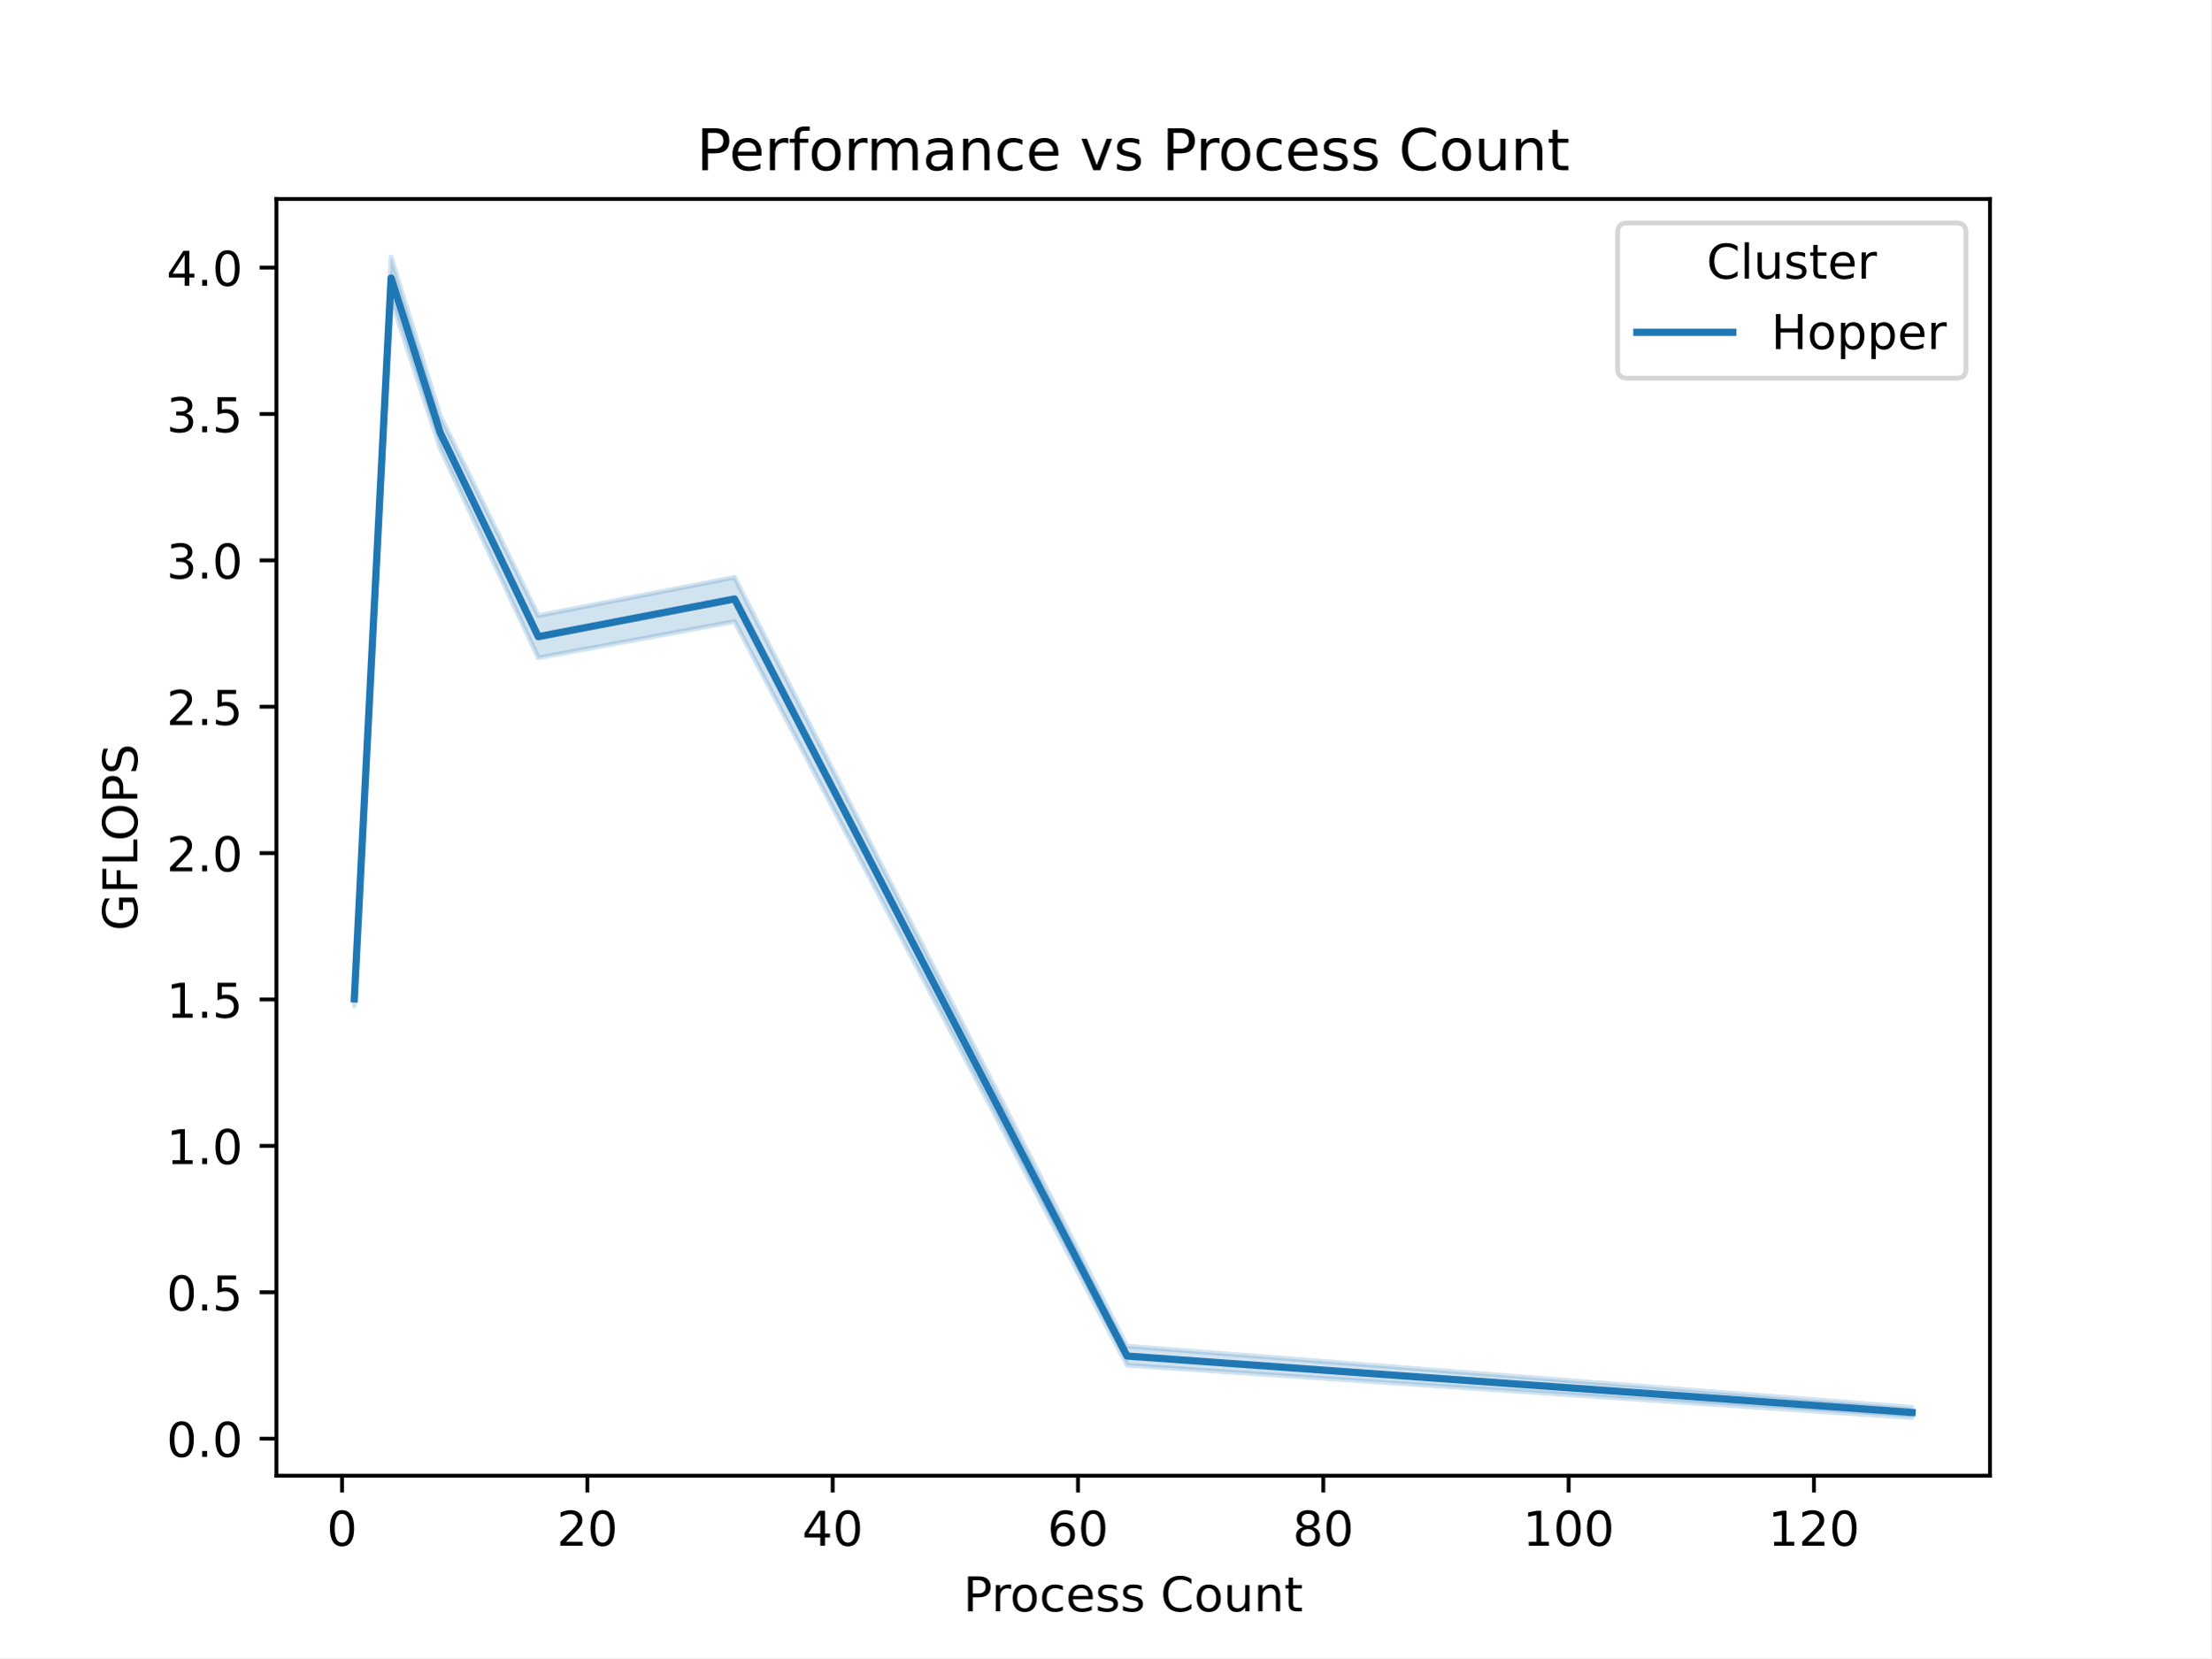
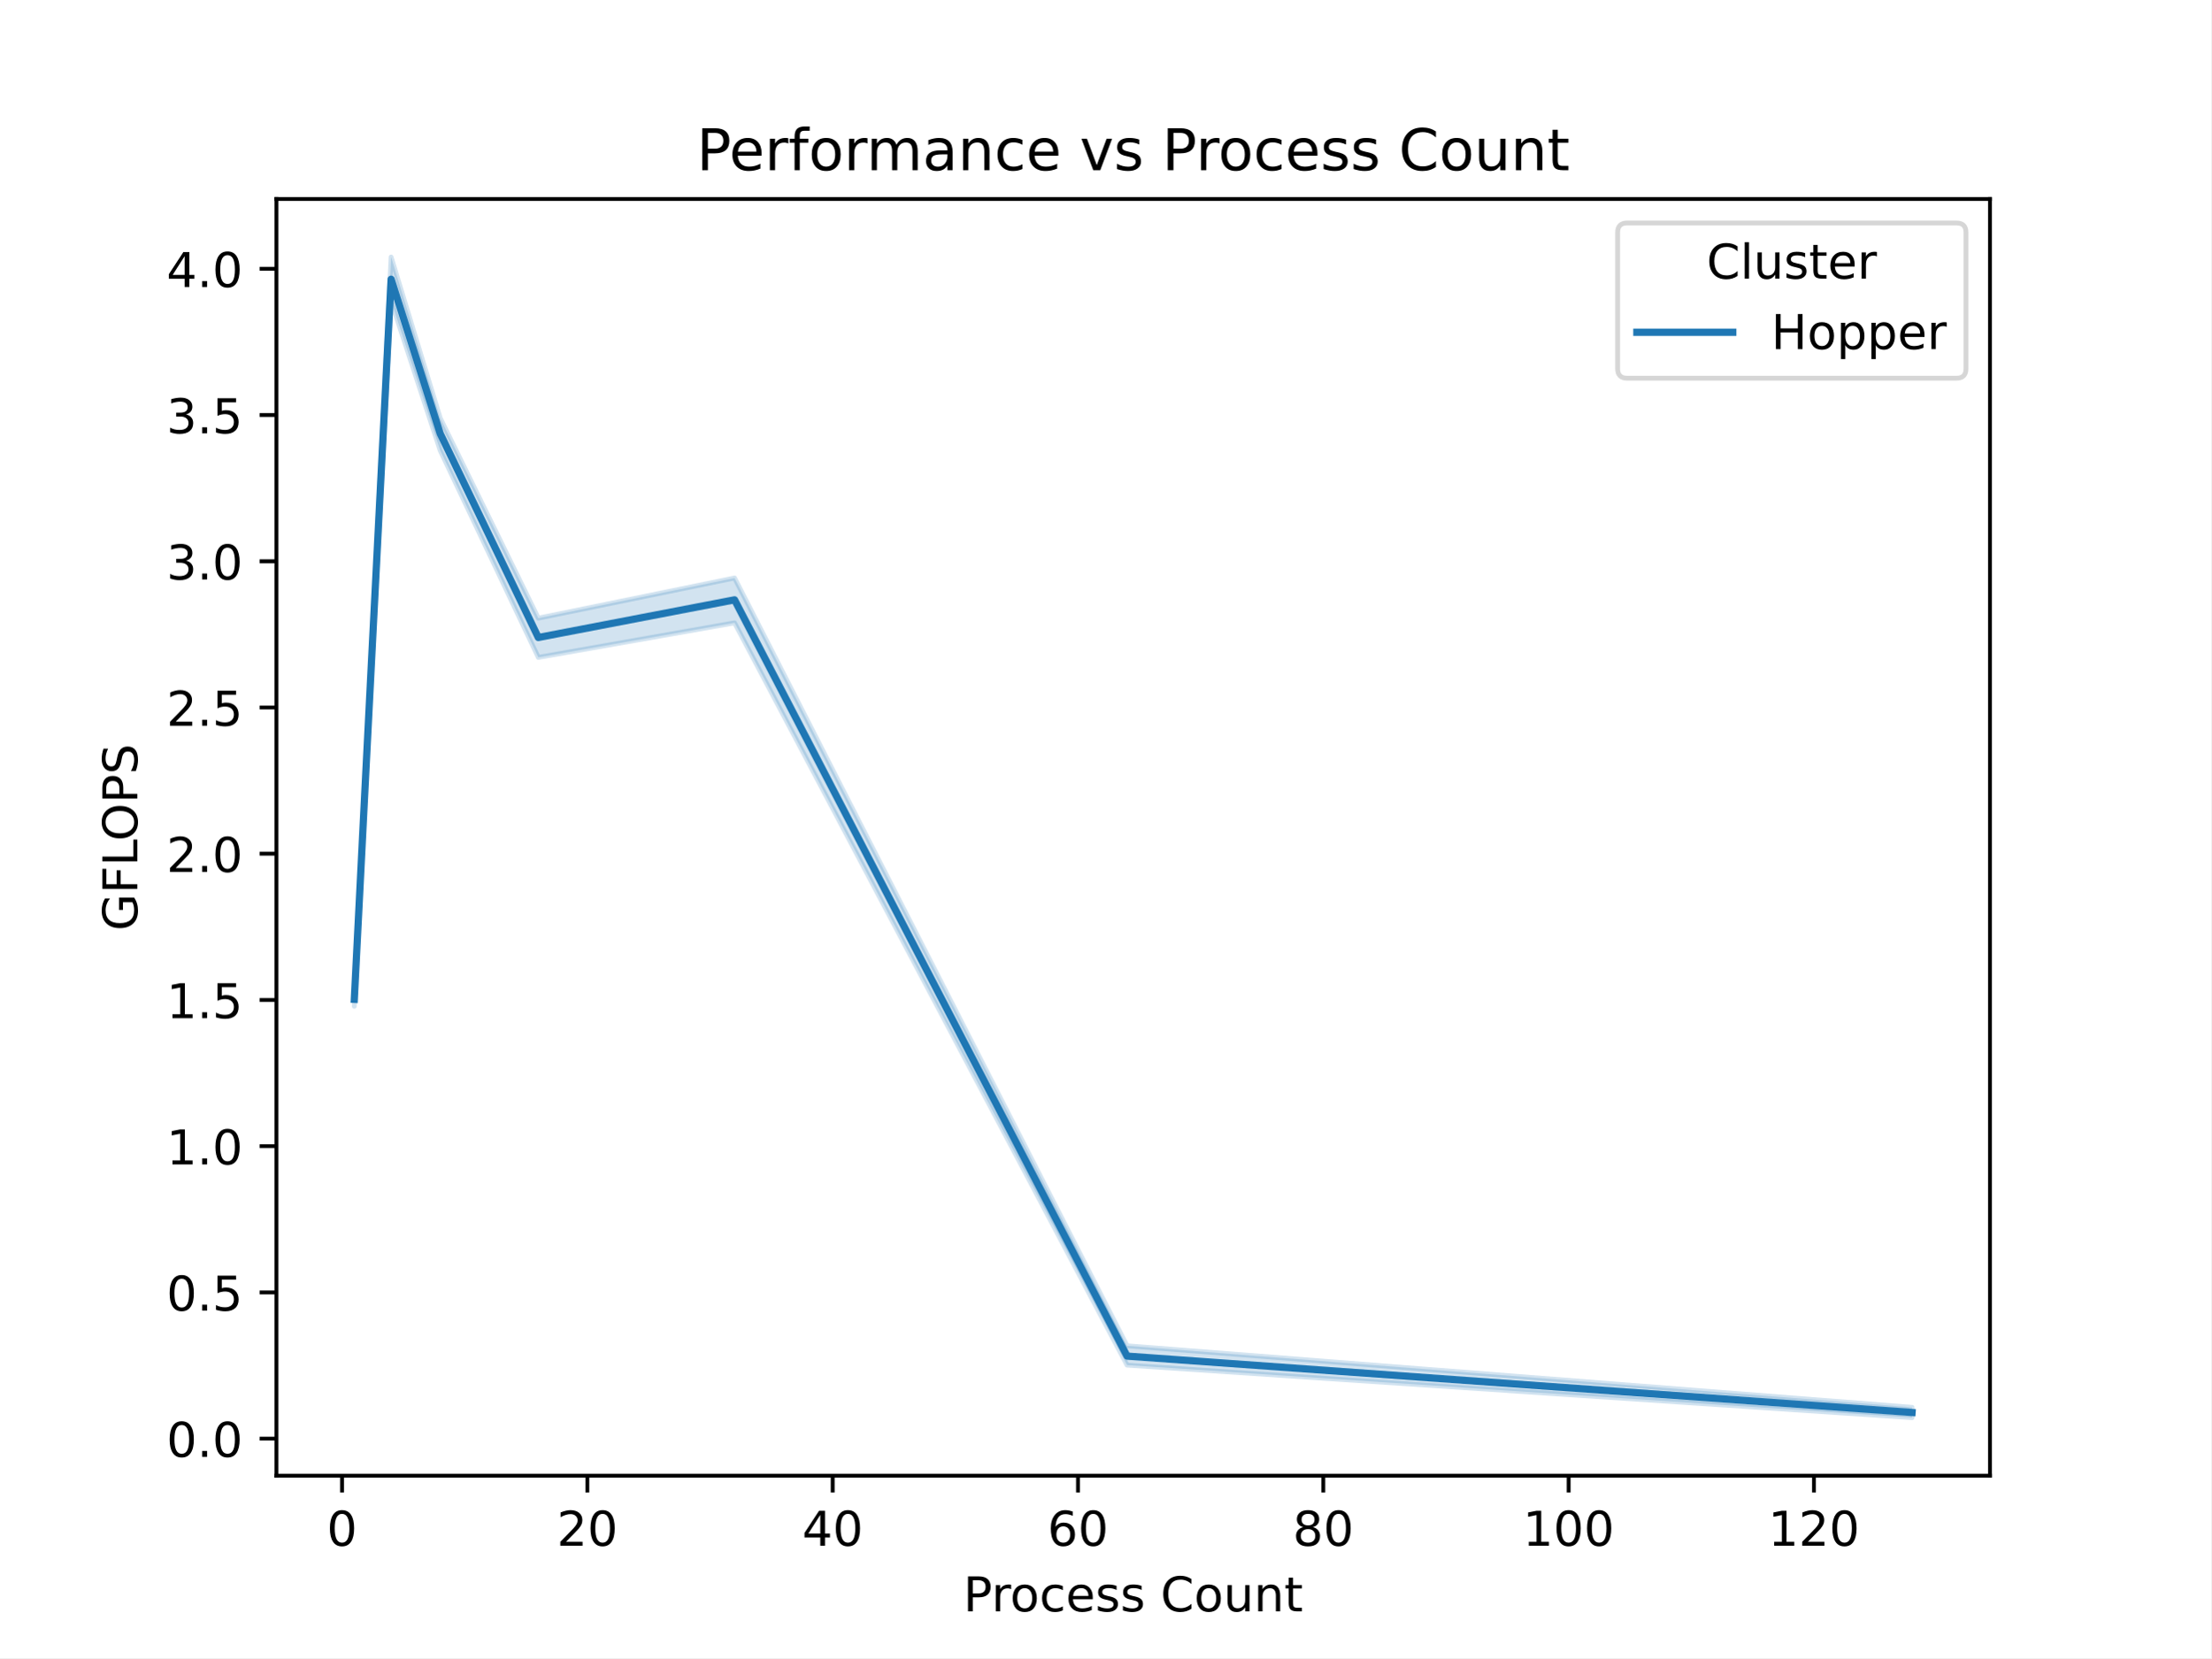
<svg xmlns="http://www.w3.org/2000/svg" xmlns:xlink="http://www.w3.org/1999/xlink" width="460.8pt" height="345.6pt" viewBox="0 0 460.8 345.6" version="1.1">
  <defs>
    <style type="text/css">*{stroke-linejoin: round; stroke-linecap: butt}</style>
  </defs>
  <g id="figure_1">
    <g id="patch_1">
      <path d="M 0 345.6  L 460.8 345.6  L 460.8 0  L 0 0  z " style="fill: #ffffff" />
    </g>
    <g id="axes_1">
      <g id="patch_2">
        <path d="M 57.6 307.584  L 414.72 307.584  L 414.72 41.472  L 57.6 41.472  z " style="fill: #ffffff" />
      </g>
      <g id="PolyCollection_1">
        <defs>
-           <path id="m5058b81aec" d="M 73.833 -138.919  L 73.833 -135.919  L 76.389 -186.065  L 81.502 -283.16  L 91.727 -252.154  L 112.178 -208.494  L 153.079 -216.061  L 234.882 -61.037  L 398.487 -50.112  L 398.487 -52.267  L 398.487 -52.267  L 234.882 -65.025  L 153.079 -225.269  L 112.178 -217.302  L 91.727 -258.984  L 81.502 -292.032  L 76.389 -189.693  L 73.833 -138.919  z " style="stroke: #1f77b4; stroke-opacity: 0.2" />
+           <path id="m29daab9df1" d="M 73.833 -138.715  L 73.833 -135.854  L 76.389 -185.951  L 81.502 -282.843  L 91.727 -251.706  L 112.178 -208.579  L 153.079 -215.781  L 234.882 -61.06  L 398.487 -50.112  L 398.487 -52.264  L 398.487 -52.264  L 234.882 -65.09  L 153.079 -225.135  L 112.178 -216.759  L 91.727 -258.484  L 81.502 -292.032  L 76.389 -189.531  L 73.833 -138.715  z " style="stroke: #1f77b4; stroke-opacity: 0.2" />
        </defs>
-         <g clip-path="url(#p8f500649ef)">
-           <use xlink:href="#m5058b81aec" x="0" y="345.6" style="fill: #1f77b4; fill-opacity: 0.2; stroke: #1f77b4; stroke-opacity: 0.2" />
+         <g clip-path="url(#p10c895b7d5)">
+           <use xlink:href="#m29daab9df1" x="0" y="345.6" style="fill: #1f77b4; fill-opacity: 0.2; stroke: #1f77b4; stroke-opacity: 0.2" />
        </g>
      </g>
      <g id="matplotlib.axis_1">
        <g id="xtick_1">
          <g id="line2d_1">
            <defs>
-               <path id="mabb6ab31d5" d="M 0 0  L 0 3.5  " style="stroke: #000000; stroke-width: 0.8" />
-             </defs>
-             <g>
-               <use xlink:href="#mabb6ab31d5" x="71.276" y="307.584" style="stroke: #000000; stroke-width: 0.8" />
+               <path id="me4539a2135" d="M 0 0  L 0 3.5  " style="stroke: #000000; stroke-width: 0.8" />
+             </defs>
+             <g>
+               <use xlink:href="#me4539a2135" x="71.276" y="307.584" style="stroke: #000000; stroke-width: 0.8" />
            </g>
          </g>
          <g id="text_1">
            <g transform="translate(68.09514 322.1824)scale(0.1 -0.1)">
              <defs>
                <path id="DejaVuSans-30" d="M 2034 4250  Q 1547 4250 1301 3770  Q 1056 3291 1056 2328  Q 1056 1369 1301 889  Q 1547 409 2034 409  Q 2525 409 2770 889  Q 3016 1369 3016 2328  Q 3016 3291 2770 3770  Q 2525 4250 2034 4250  z M 2034 4750  Q 2819 4750 3233 4129  Q 3647 3509 3647 2328  Q 3647 1150 3233 529  Q 2819 -91 2034 -91  Q 1250 -91 836 529  Q 422 1150 422 2328  Q 422 3509 836 4129  Q 1250 4750 2034 4750  z " transform="scale(0.015625)" />
              </defs>
              <use xlink:href="#DejaVuSans-30" />
            </g>
          </g>
        </g>
        <g id="xtick_2">
          <g id="line2d_2">
            <g>
-               <use xlink:href="#mabb6ab31d5" x="122.403" y="307.584" style="stroke: #000000; stroke-width: 0.8" />
+               <use xlink:href="#me4539a2135" x="122.403" y="307.584" style="stroke: #000000; stroke-width: 0.8" />
            </g>
          </g>
          <g id="text_2">
            <g transform="translate(116.0406 322.1824)scale(0.1 -0.1)">
              <defs>
                <path id="DejaVuSans-32" d="M 1228 531  L 3431 531  L 3431 0  L 469 0  L 469 531  Q 828 903 1448 1529  Q 2069 2156 2228 2338  Q 2531 2678 2651 2914  Q 2772 3150 2772 3378  Q 2772 3750 2511 3984  Q 2250 4219 1831 4219  Q 1534 4219 1204 4116  Q 875 4013 500 3803  L 500 4441  Q 881 4594 1212 4672  Q 1544 4750 1819 4750  Q 2544 4750 2975 4387  Q 3406 4025 3406 3419  Q 3406 3131 3298 2873  Q 3191 2616 2906 2266  Q 2828 2175 2409 1742  Q 1991 1309 1228 531  z " transform="scale(0.015625)" />
              </defs>
              <use xlink:href="#DejaVuSans-32" />
              <use xlink:href="#DejaVuSans-30" x="63.623" />
            </g>
          </g>
        </g>
        <g id="xtick_3">
          <g id="line2d_3">
            <g>
-               <use xlink:href="#mabb6ab31d5" x="173.53" y="307.584" style="stroke: #000000; stroke-width: 0.8" />
+               <use xlink:href="#me4539a2135" x="173.53" y="307.584" style="stroke: #000000; stroke-width: 0.8" />
            </g>
          </g>
          <g id="text_3">
            <g transform="translate(167.1673 322.1824)scale(0.1 -0.1)">
              <defs>
                <path id="DejaVuSans-34" d="M 2419 4116  L 825 1625  L 2419 1625  L 2419 4116  z M 2253 4666  L 3047 4666  L 3047 1625  L 3713 1625  L 3713 1100  L 3047 1100  L 3047 0  L 2419 0  L 2419 1100  L 313 1100  L 313 1709  L 2253 4666  z " transform="scale(0.015625)" />
              </defs>
              <use xlink:href="#DejaVuSans-34" />
              <use xlink:href="#DejaVuSans-30" x="63.623" />
            </g>
          </g>
        </g>
        <g id="xtick_4">
          <g id="line2d_4">
            <g>
-               <use xlink:href="#mabb6ab31d5" x="224.656" y="307.584" style="stroke: #000000; stroke-width: 0.8" />
+               <use xlink:href="#me4539a2135" x="224.656" y="307.584" style="stroke: #000000; stroke-width: 0.8" />
            </g>
          </g>
          <g id="text_4">
            <g transform="translate(218.294 322.1824)scale(0.1 -0.1)">
              <defs>
                <path id="DejaVuSans-36" d="M 2113 2584  Q 1688 2584 1439 2293  Q 1191 2003 1191 1497  Q 1191 994 1439 701  Q 1688 409 2113 409  Q 2538 409 2786 701  Q 3034 994 3034 1497  Q 3034 2003 2786 2293  Q 2538 2584 2113 2584  z M 3366 4563  L 3366 3988  Q 3128 4100 2886 4159  Q 2644 4219 2406 4219  Q 1781 4219 1451 3797  Q 1122 3375 1075 2522  Q 1259 2794 1537 2939  Q 1816 3084 2150 3084  Q 2853 3084 3261 2657  Q 3669 2231 3669 1497  Q 3669 778 3244 343  Q 2819 -91 2113 -91  Q 1303 -91 875 529  Q 447 1150 447 2328  Q 447 3434 972 4092  Q 1497 4750 2381 4750  Q 2619 4750 2861 4703  Q 3103 4656 3366 4563  z " transform="scale(0.015625)" />
              </defs>
              <use xlink:href="#DejaVuSans-36" />
              <use xlink:href="#DejaVuSans-30" x="63.623" />
            </g>
          </g>
        </g>
        <g id="xtick_5">
          <g id="line2d_5">
            <g>
-               <use xlink:href="#mabb6ab31d5" x="275.783" y="307.584" style="stroke: #000000; stroke-width: 0.8" />
+               <use xlink:href="#me4539a2135" x="275.783" y="307.584" style="stroke: #000000; stroke-width: 0.8" />
            </g>
          </g>
          <g id="text_5">
            <g transform="translate(269.4207 322.1824)scale(0.1 -0.1)">
              <defs>
                <path id="DejaVuSans-38" d="M 2034 2216  Q 1584 2216 1326 1975  Q 1069 1734 1069 1313  Q 1069 891 1326 650  Q 1584 409 2034 409  Q 2484 409 2743 651  Q 3003 894 3003 1313  Q 3003 1734 2745 1975  Q 2488 2216 2034 2216  z M 1403 2484  Q 997 2584 770 2862  Q 544 3141 544 3541  Q 544 4100 942 4425  Q 1341 4750 2034 4750  Q 2731 4750 3128 4425  Q 3525 4100 3525 3541  Q 3525 3141 3298 2862  Q 3072 2584 2669 2484  Q 3125 2378 3379 2068  Q 3634 1759 3634 1313  Q 3634 634 3220 271  Q 2806 -91 2034 -91  Q 1263 -91 848 271  Q 434 634 434 1313  Q 434 1759 690 2068  Q 947 2378 1403 2484  z M 1172 3481  Q 1172 3119 1398 2916  Q 1625 2713 2034 2713  Q 2441 2713 2670 2916  Q 2900 3119 2900 3481  Q 2900 3844 2670 4047  Q 2441 4250 2034 4250  Q 1625 4250 1398 4047  Q 1172 3844 1172 3481  z " transform="scale(0.015625)" />
              </defs>
              <use xlink:href="#DejaVuSans-38" />
              <use xlink:href="#DejaVuSans-30" x="63.623" />
            </g>
          </g>
        </g>
        <g id="xtick_6">
          <g id="line2d_6">
            <g>
-               <use xlink:href="#mabb6ab31d5" x="326.91" y="307.584" style="stroke: #000000; stroke-width: 0.8" />
+               <use xlink:href="#me4539a2135" x="326.91" y="307.584" style="stroke: #000000; stroke-width: 0.8" />
            </g>
          </g>
          <g id="text_6">
            <g transform="translate(317.3661 322.1824)scale(0.1 -0.1)">
              <defs>
                <path id="DejaVuSans-31" d="M 794 531  L 1825 531  L 1825 4091  L 703 3866  L 703 4441  L 1819 4666  L 2450 4666  L 2450 531  L 3481 531  L 3481 0  L 794 0  L 794 531  z " transform="scale(0.015625)" />
              </defs>
              <use xlink:href="#DejaVuSans-31" />
              <use xlink:href="#DejaVuSans-30" x="63.623" />
              <use xlink:href="#DejaVuSans-30" x="127.246" />
            </g>
          </g>
        </g>
        <g id="xtick_7">
          <g id="line2d_7">
            <g>
-               <use xlink:href="#mabb6ab31d5" x="378.037" y="307.584" style="stroke: #000000; stroke-width: 0.8" />
+               <use xlink:href="#me4539a2135" x="378.037" y="307.584" style="stroke: #000000; stroke-width: 0.8" />
            </g>
          </g>
          <g id="text_7">
            <g transform="translate(368.4928 322.1824)scale(0.1 -0.1)">
              <use xlink:href="#DejaVuSans-31" />
              <use xlink:href="#DejaVuSans-32" x="63.623" />
              <use xlink:href="#DejaVuSans-30" x="127.246" />
            </g>
          </g>
        </g>
        <g id="text_8">
          <g transform="translate(200.7577 335.8606)scale(0.1 -0.1)">
            <defs>
              <path id="DejaVuSans-50" d="M 1259 4147  L 1259 2394  L 2053 2394  Q 2494 2394 2734 2622  Q 2975 2850 2975 3272  Q 2975 3691 2734 3919  Q 2494 4147 2053 4147  L 1259 4147  z M 628 4666  L 2053 4666  Q 2838 4666 3239 4311  Q 3641 3956 3641 3272  Q 3641 2581 3239 2228  Q 2838 1875 2053 1875  L 1259 1875  L 1259 0  L 628 0  L 628 4666  z " transform="scale(0.015625)" />
              <path id="DejaVuSans-72" d="M 2631 2963  Q 2534 3019 2420 3045  Q 2306 3072 2169 3072  Q 1681 3072 1420 2755  Q 1159 2438 1159 1844  L 1159 0  L 581 0  L 581 3500  L 1159 3500  L 1159 2956  Q 1341 3275 1631 3429  Q 1922 3584 2338 3584  Q 2397 3584 2469 3576  Q 2541 3569 2628 3553  L 2631 2963  z " transform="scale(0.015625)" />
              <path id="DejaVuSans-6f" d="M 1959 3097  Q 1497 3097 1228 2736  Q 959 2375 959 1747  Q 959 1119 1226 758  Q 1494 397 1959 397  Q 2419 397 2687 759  Q 2956 1122 2956 1747  Q 2956 2369 2687 2733  Q 2419 3097 1959 3097  z M 1959 3584  Q 2709 3584 3137 3096  Q 3566 2609 3566 1747  Q 3566 888 3137 398  Q 2709 -91 1959 -91  Q 1206 -91 779 398  Q 353 888 353 1747  Q 353 2609 779 3096  Q 1206 3584 1959 3584  z " transform="scale(0.015625)" />
              <path id="DejaVuSans-63" d="M 3122 3366  L 3122 2828  Q 2878 2963 2633 3030  Q 2388 3097 2138 3097  Q 1578 3097 1268 2742  Q 959 2388 959 1747  Q 959 1106 1268 751  Q 1578 397 2138 397  Q 2388 397 2633 464  Q 2878 531 3122 666  L 3122 134  Q 2881 22 2623 -34  Q 2366 -91 2075 -91  Q 1284 -91 818 406  Q 353 903 353 1747  Q 353 2603 823 3093  Q 1294 3584 2113 3584  Q 2378 3584 2631 3529  Q 2884 3475 3122 3366  z " transform="scale(0.015625)" />
              <path id="DejaVuSans-65" d="M 3597 1894  L 3597 1613  L 953 1613  Q 991 1019 1311 708  Q 1631 397 2203 397  Q 2534 397 2845 478  Q 3156 559 3463 722  L 3463 178  Q 3153 47 2828 -22  Q 2503 -91 2169 -91  Q 1331 -91 842 396  Q 353 884 353 1716  Q 353 2575 817 3079  Q 1281 3584 2069 3584  Q 2775 3584 3186 3129  Q 3597 2675 3597 1894  z M 3022 2063  Q 3016 2534 2758 2815  Q 2500 3097 2075 3097  Q 1594 3097 1305 2825  Q 1016 2553 972 2059  L 3022 2063  z " transform="scale(0.015625)" />
              <path id="DejaVuSans-73" d="M 2834 3397  L 2834 2853  Q 2591 2978 2328 3040  Q 2066 3103 1784 3103  Q 1356 3103 1142 2972  Q 928 2841 928 2578  Q 928 2378 1081 2264  Q 1234 2150 1697 2047  L 1894 2003  Q 2506 1872 2764 1633  Q 3022 1394 3022 966  Q 3022 478 2636 193  Q 2250 -91 1575 -91  Q 1294 -91 989 -36  Q 684 19 347 128  L 347 722  Q 666 556 975 473  Q 1284 391 1588 391  Q 1994 391 2212 530  Q 2431 669 2431 922  Q 2431 1156 2273 1281  Q 2116 1406 1581 1522  L 1381 1569  Q 847 1681 609 1914  Q 372 2147 372 2553  Q 372 3047 722 3315  Q 1072 3584 1716 3584  Q 2034 3584 2315 3537  Q 2597 3491 2834 3397  z " transform="scale(0.015625)" />
              <path id="DejaVuSans-20" transform="scale(0.015625)" />
              <path id="DejaVuSans-43" d="M 4122 4306  L 4122 3641  Q 3803 3938 3442 4084  Q 3081 4231 2675 4231  Q 1875 4231 1450 3742  Q 1025 3253 1025 2328  Q 1025 1406 1450 917  Q 1875 428 2675 428  Q 3081 428 3442 575  Q 3803 722 4122 1019  L 4122 359  Q 3791 134 3420 21  Q 3050 -91 2638 -91  Q 1578 -91 968 557  Q 359 1206 359 2328  Q 359 3453 968 4101  Q 1578 4750 2638 4750  Q 3056 4750 3426 4639  Q 3797 4528 4122 4306  z " transform="scale(0.015625)" />
              <path id="DejaVuSans-75" d="M 544 1381  L 544 3500  L 1119 3500  L 1119 1403  Q 1119 906 1312 657  Q 1506 409 1894 409  Q 2359 409 2629 706  Q 2900 1003 2900 1516  L 2900 3500  L 3475 3500  L 3475 0  L 2900 0  L 2900 538  Q 2691 219 2414 64  Q 2138 -91 1772 -91  Q 1169 -91 856 284  Q 544 659 544 1381  z M 1991 3584  L 1991 3584  z " transform="scale(0.015625)" />
              <path id="DejaVuSans-6e" d="M 3513 2113  L 3513 0  L 2938 0  L 2938 2094  Q 2938 2591 2744 2837  Q 2550 3084 2163 3084  Q 1697 3084 1428 2787  Q 1159 2491 1159 1978  L 1159 0  L 581 0  L 581 3500  L 1159 3500  L 1159 2956  Q 1366 3272 1645 3428  Q 1925 3584 2291 3584  Q 2894 3584 3203 3211  Q 3513 2838 3513 2113  z " transform="scale(0.015625)" />
              <path id="DejaVuSans-74" d="M 1172 4494  L 1172 3500  L 2356 3500  L 2356 3053  L 1172 3053  L 1172 1153  Q 1172 725 1289 603  Q 1406 481 1766 481  L 2356 481  L 2356 0  L 1766 0  Q 1100 0 847 248  Q 594 497 594 1153  L 594 3053  L 172 3053  L 172 3500  L 594 3500  L 594 4494  L 1172 4494  z " transform="scale(0.015625)" />
            </defs>
            <use xlink:href="#DejaVuSans-50" />
            <use xlink:href="#DejaVuSans-72" x="58.553" />
            <use xlink:href="#DejaVuSans-6f" x="97.416" />
            <use xlink:href="#DejaVuSans-63" x="158.598" />
            <use xlink:href="#DejaVuSans-65" x="213.578" />
            <use xlink:href="#DejaVuSans-73" x="275.102" />
            <use xlink:href="#DejaVuSans-73" x="327.201" />
            <use xlink:href="#DejaVuSans-20" x="379.301" />
            <use xlink:href="#DejaVuSans-43" x="411.088" />
            <use xlink:href="#DejaVuSans-6f" x="480.912" />
            <use xlink:href="#DejaVuSans-75" x="542.094" />
            <use xlink:href="#DejaVuSans-6e" x="605.473" />
            <use xlink:href="#DejaVuSans-74" x="668.852" />
          </g>
        </g>
      </g>
      <g id="matplotlib.axis_2">
        <g id="ytick_1">
          <g id="line2d_8">
            <defs>
-               <path id="m41964d8152" d="M 0 0  L -3.5 0  " style="stroke: #000000; stroke-width: 0.8" />
-             </defs>
-             <g>
-               <use xlink:href="#m41964d8152" x="57.6" y="299.866" style="stroke: #000000; stroke-width: 0.8" />
+               <path id="m29112906fc" d="M 0 0  L -3.5 0  " style="stroke: #000000; stroke-width: 0.8" />
+             </defs>
+             <g>
+               <use xlink:href="#m29112906fc" x="57.6" y="299.861" style="stroke: #000000; stroke-width: 0.8" />
            </g>
          </g>
          <g id="text_9">
-             <g transform="translate(34.69687 303.6651)scale(0.1 -0.1)">
+             <g transform="translate(34.69687 303.6605)scale(0.1 -0.1)">
              <defs>
                <path id="DejaVuSans-2e" d="M 684 794  L 1344 794  L 1344 0  L 684 0  L 684 794  z " transform="scale(0.015625)" />
              </defs>
              <use xlink:href="#DejaVuSans-30" />
              <use xlink:href="#DejaVuSans-2e" x="63.623" />
              <use xlink:href="#DejaVuSans-30" x="95.41" />
            </g>
          </g>
        </g>
        <g id="ytick_2">
          <g id="line2d_9">
            <g>
-               <use xlink:href="#m41964d8152" x="57.6" y="269.353" style="stroke: #000000; stroke-width: 0.8" />
+               <use xlink:href="#m29112906fc" x="57.6" y="269.381" style="stroke: #000000; stroke-width: 0.8" />
            </g>
          </g>
          <g id="text_10">
-             <g transform="translate(34.69687 273.1526)scale(0.1 -0.1)">
+             <g transform="translate(34.69687 273.1805)scale(0.1 -0.1)">
              <defs>
                <path id="DejaVuSans-35" d="M 691 4666  L 3169 4666  L 3169 4134  L 1269 4134  L 1269 2991  Q 1406 3038 1543 3061  Q 1681 3084 1819 3084  Q 2600 3084 3056 2656  Q 3513 2228 3513 1497  Q 3513 744 3044 326  Q 2575 -91 1722 -91  Q 1428 -91 1123 -41  Q 819 9 494 109  L 494 744  Q 775 591 1075 516  Q 1375 441 1709 441  Q 2250 441 2565 725  Q 2881 1009 2881 1497  Q 2881 1984 2565 2268  Q 2250 2553 1709 2553  Q 1456 2553 1204 2497  Q 953 2441 691 2322  L 691 4666  z " transform="scale(0.015625)" />
              </defs>
              <use xlink:href="#DejaVuSans-30" />
              <use xlink:href="#DejaVuSans-2e" x="63.623" />
              <use xlink:href="#DejaVuSans-35" x="95.41" />
            </g>
          </g>
        </g>
        <g id="ytick_3">
          <g id="line2d_10">
            <g>
-               <use xlink:href="#m41964d8152" x="57.6" y="238.841" style="stroke: #000000; stroke-width: 0.8" />
+               <use xlink:href="#m29112906fc" x="57.6" y="238.901" style="stroke: #000000; stroke-width: 0.8" />
            </g>
          </g>
          <g id="text_11">
-             <g transform="translate(34.69687 242.64)scale(0.1 -0.1)">
+             <g transform="translate(34.69687 242.7005)scale(0.1 -0.1)">
              <use xlink:href="#DejaVuSans-31" />
              <use xlink:href="#DejaVuSans-2e" x="63.623" />
              <use xlink:href="#DejaVuSans-30" x="95.41" />
            </g>
          </g>
        </g>
        <g id="ytick_4">
          <g id="line2d_11">
            <g>
-               <use xlink:href="#m41964d8152" x="57.6" y="208.328" style="stroke: #000000; stroke-width: 0.8" />
+               <use xlink:href="#m29112906fc" x="57.6" y="208.421" style="stroke: #000000; stroke-width: 0.8" />
            </g>
          </g>
          <g id="text_12">
-             <g transform="translate(34.69687 212.1274)scale(0.1 -0.1)">
+             <g transform="translate(34.69687 212.2205)scale(0.1 -0.1)">
              <use xlink:href="#DejaVuSans-31" />
              <use xlink:href="#DejaVuSans-2e" x="63.623" />
              <use xlink:href="#DejaVuSans-35" x="95.41" />
            </g>
          </g>
        </g>
        <g id="ytick_5">
          <g id="line2d_12">
            <g>
-               <use xlink:href="#m41964d8152" x="57.6" y="177.816" style="stroke: #000000; stroke-width: 0.8" />
+               <use xlink:href="#m29112906fc" x="57.6" y="177.941" style="stroke: #000000; stroke-width: 0.8" />
            </g>
          </g>
          <g id="text_13">
-             <g transform="translate(34.69687 181.6148)scale(0.1 -0.1)">
+             <g transform="translate(34.69687 181.7405)scale(0.1 -0.1)">
              <use xlink:href="#DejaVuSans-32" />
              <use xlink:href="#DejaVuSans-2e" x="63.623" />
              <use xlink:href="#DejaVuSans-30" x="95.41" />
            </g>
          </g>
        </g>
        <g id="ytick_6">
          <g id="line2d_13">
            <g>
-               <use xlink:href="#m41964d8152" x="57.6" y="147.303" style="stroke: #000000; stroke-width: 0.8" />
+               <use xlink:href="#m29112906fc" x="57.6" y="147.461" style="stroke: #000000; stroke-width: 0.8" />
            </g>
          </g>
          <g id="text_14">
-             <g transform="translate(34.69687 151.1022)scale(0.1 -0.1)">
+             <g transform="translate(34.69687 151.2606)scale(0.1 -0.1)">
              <use xlink:href="#DejaVuSans-32" />
              <use xlink:href="#DejaVuSans-2e" x="63.623" />
              <use xlink:href="#DejaVuSans-35" x="95.41" />
            </g>
          </g>
        </g>
        <g id="ytick_7">
          <g id="line2d_14">
            <g>
-               <use xlink:href="#m41964d8152" x="57.6" y="116.79" style="stroke: #000000; stroke-width: 0.8" />
+               <use xlink:href="#m29112906fc" x="57.6" y="116.981" style="stroke: #000000; stroke-width: 0.8" />
            </g>
          </g>
          <g id="text_15">
-             <g transform="translate(34.69687 120.5896)scale(0.1 -0.1)">
+             <g transform="translate(34.69687 120.7806)scale(0.1 -0.1)">
              <defs>
                <path id="DejaVuSans-33" d="M 2597 2516  Q 3050 2419 3304 2112  Q 3559 1806 3559 1356  Q 3559 666 3084 287  Q 2609 -91 1734 -91  Q 1441 -91 1130 -33  Q 819 25 488 141  L 488 750  Q 750 597 1062 519  Q 1375 441 1716 441  Q 2309 441 2620 675  Q 2931 909 2931 1356  Q 2931 1769 2642 2001  Q 2353 2234 1838 2234  L 1294 2234  L 1294 2753  L 1863 2753  Q 2328 2753 2575 2939  Q 2822 3125 2822 3475  Q 2822 3834 2567 4026  Q 2313 4219 1838 4219  Q 1578 4219 1281 4162  Q 984 4106 628 3988  L 628 4550  Q 988 4650 1302 4700  Q 1616 4750 1894 4750  Q 2613 4750 3031 4423  Q 3450 4097 3450 3541  Q 3450 3153 3228 2886  Q 3006 2619 2597 2516  z " transform="scale(0.015625)" />
              </defs>
              <use xlink:href="#DejaVuSans-33" />
              <use xlink:href="#DejaVuSans-2e" x="63.623" />
              <use xlink:href="#DejaVuSans-30" x="95.41" />
            </g>
          </g>
        </g>
        <g id="ytick_8">
          <g id="line2d_15">
            <g>
-               <use xlink:href="#m41964d8152" x="57.6" y="86.278" style="stroke: #000000; stroke-width: 0.8" />
+               <use xlink:href="#m29112906fc" x="57.6" y="86.501" style="stroke: #000000; stroke-width: 0.8" />
            </g>
          </g>
          <g id="text_16">
-             <g transform="translate(34.69687 90.07698)scale(0.1 -0.1)">
+             <g transform="translate(34.69687 90.3006)scale(0.1 -0.1)">
              <use xlink:href="#DejaVuSans-33" />
              <use xlink:href="#DejaVuSans-2e" x="63.623" />
              <use xlink:href="#DejaVuSans-35" x="95.41" />
            </g>
          </g>
        </g>
        <g id="ytick_9">
          <g id="line2d_16">
            <g>
-               <use xlink:href="#m41964d8152" x="57.6" y="55.765" style="stroke: #000000; stroke-width: 0.8" />
+               <use xlink:href="#m29112906fc" x="57.6" y="56.021" style="stroke: #000000; stroke-width: 0.8" />
            </g>
          </g>
          <g id="text_17">
-             <g transform="translate(34.69687 59.56439)scale(0.1 -0.1)">
+             <g transform="translate(34.69687 59.82061)scale(0.1 -0.1)">
              <use xlink:href="#DejaVuSans-34" />
              <use xlink:href="#DejaVuSans-2e" x="63.623" />
              <use xlink:href="#DejaVuSans-30" x="95.41" />
            </g>
          </g>
        </g>
        <g id="text_18">
          <g transform="translate(28.61719 194.0077)rotate(-90)scale(0.1 -0.1)">
            <defs>
              <path id="DejaVuSans-47" d="M 3809 666  L 3809 1919  L 2778 1919  L 2778 2438  L 4434 2438  L 4434 434  Q 4069 175 3628 42  Q 3188 -91 2688 -91  Q 1594 -91 976 548  Q 359 1188 359 2328  Q 359 3472 976 4111  Q 1594 4750 2688 4750  Q 3144 4750 3555 4637  Q 3966 4525 4313 4306  L 4313 3634  Q 3963 3931 3569 4081  Q 3175 4231 2741 4231  Q 1884 4231 1454 3753  Q 1025 3275 1025 2328  Q 1025 1384 1454 906  Q 1884 428 2741 428  Q 3075 428 3337 486  Q 3600 544 3809 666  z " transform="scale(0.015625)" />
              <path id="DejaVuSans-46" d="M 628 4666  L 3309 4666  L 3309 4134  L 1259 4134  L 1259 2759  L 3109 2759  L 3109 2228  L 1259 2228  L 1259 0  L 628 0  L 628 4666  z " transform="scale(0.015625)" />
              <path id="DejaVuSans-4c" d="M 628 4666  L 1259 4666  L 1259 531  L 3531 531  L 3531 0  L 628 0  L 628 4666  z " transform="scale(0.015625)" />
              <path id="DejaVuSans-4f" d="M 2522 4238  Q 1834 4238 1429 3725  Q 1025 3213 1025 2328  Q 1025 1447 1429 934  Q 1834 422 2522 422  Q 3209 422 3611 934  Q 4013 1447 4013 2328  Q 4013 3213 3611 3725  Q 3209 4238 2522 4238  z M 2522 4750  Q 3503 4750 4090 4092  Q 4678 3434 4678 2328  Q 4678 1225 4090 567  Q 3503 -91 2522 -91  Q 1538 -91 948 565  Q 359 1222 359 2328  Q 359 3434 948 4092  Q 1538 4750 2522 4750  z " transform="scale(0.015625)" />
              <path id="DejaVuSans-53" d="M 3425 4513  L 3425 3897  Q 3066 4069 2747 4153  Q 2428 4238 2131 4238  Q 1616 4238 1336 4038  Q 1056 3838 1056 3469  Q 1056 3159 1242 3001  Q 1428 2844 1947 2747  L 2328 2669  Q 3034 2534 3370 2195  Q 3706 1856 3706 1288  Q 3706 609 3251 259  Q 2797 -91 1919 -91  Q 1588 -91 1214 -16  Q 841 59 441 206  L 441 856  Q 825 641 1194 531  Q 1563 422 1919 422  Q 2459 422 2753 634  Q 3047 847 3047 1241  Q 3047 1584 2836 1778  Q 2625 1972 2144 2069  L 1759 2144  Q 1053 2284 737 2584  Q 422 2884 422 3419  Q 422 4038 858 4394  Q 1294 4750 2059 4750  Q 2388 4750 2728 4690  Q 3069 4631 3425 4513  z " transform="scale(0.015625)" />
            </defs>
            <use xlink:href="#DejaVuSans-47" />
            <use xlink:href="#DejaVuSans-46" x="77.49" />
            <use xlink:href="#DejaVuSans-4c" x="135.01" />
            <use xlink:href="#DejaVuSans-4f" x="187.098" />
            <use xlink:href="#DejaVuSans-50" x="265.809" />
            <use xlink:href="#DejaVuSans-53" x="326.111" />
          </g>
        </g>
      </g>
      <g id="line2d_17">
-         <path d="M 73.833 208.205  L 76.389 157.759  L 81.502 57.942  L 91.727 90.148  L 112.178 132.7  L 153.079 124.837  L 234.882 282.643  L 398.487 294.411  " clip-path="url(#p8f500649ef)" style="fill: none; stroke: #1f77b4; stroke-width: 1.5; stroke-linecap: square" />
+         <path d="M 73.833 208.298  L 76.389 157.906  L 81.502 58.196  L 91.727 90.368  L 112.178 132.874  L 153.079 125.019  L 234.882 282.657  L 398.487 294.412  " clip-path="url(#p10c895b7d5)" style="fill: none; stroke: #1f77b4; stroke-width: 1.5; stroke-linecap: square" />
      </g>
      <g id="line2d_18" />
      <g id="patch_3">
        <path d="M 57.6 307.584  L 57.6 41.472  " style="fill: none; stroke: #000000; stroke-width: 0.8; stroke-linejoin: miter; stroke-linecap: square" />
      </g>
      <g id="patch_4">
        <path d="M 414.72 307.584  L 414.72 41.472  " style="fill: none; stroke: #000000; stroke-width: 0.8; stroke-linejoin: miter; stroke-linecap: square" />
      </g>
      <g id="patch_5">
        <path d="M 57.6 307.584  L 414.72 307.584  " style="fill: none; stroke: #000000; stroke-width: 0.8; stroke-linejoin: miter; stroke-linecap: square" />
      </g>
      <g id="patch_6">
        <path d="M 57.6 41.472  L 414.72 41.472  " style="fill: none; stroke: #000000; stroke-width: 0.8; stroke-linejoin: miter; stroke-linecap: square" />
      </g>
      <g id="text_19">
        <g transform="translate(145.1681 35.472)scale(0.12 -0.12)">
          <defs>
            <path id="DejaVuSans-66" d="M 2375 4863  L 2375 4384  L 1825 4384  Q 1516 4384 1395 4259  Q 1275 4134 1275 3809  L 1275 3500  L 2222 3500  L 2222 3053  L 1275 3053  L 1275 0  L 697 0  L 697 3053  L 147 3053  L 147 3500  L 697 3500  L 697 3744  Q 697 4328 969 4595  Q 1241 4863 1831 4863  L 2375 4863  z " transform="scale(0.015625)" />
            <path id="DejaVuSans-6d" d="M 3328 2828  Q 3544 3216 3844 3400  Q 4144 3584 4550 3584  Q 5097 3584 5394 3201  Q 5691 2819 5691 2113  L 5691 0  L 5113 0  L 5113 2094  Q 5113 2597 4934 2840  Q 4756 3084 4391 3084  Q 3944 3084 3684 2787  Q 3425 2491 3425 1978  L 3425 0  L 2847 0  L 2847 2094  Q 2847 2600 2669 2842  Q 2491 3084 2119 3084  Q 1678 3084 1418 2786  Q 1159 2488 1159 1978  L 1159 0  L 581 0  L 581 3500  L 1159 3500  L 1159 2956  Q 1356 3278 1631 3431  Q 1906 3584 2284 3584  Q 2666 3584 2933 3390  Q 3200 3197 3328 2828  z " transform="scale(0.015625)" />
            <path id="DejaVuSans-61" d="M 2194 1759  Q 1497 1759 1228 1600  Q 959 1441 959 1056  Q 959 750 1161 570  Q 1363 391 1709 391  Q 2188 391 2477 730  Q 2766 1069 2766 1631  L 2766 1759  L 2194 1759  z M 3341 1997  L 3341 0  L 2766 0  L 2766 531  Q 2569 213 2275 61  Q 1981 -91 1556 -91  Q 1019 -91 701 211  Q 384 513 384 1019  Q 384 1609 779 1909  Q 1175 2209 1959 2209  L 2766 2209  L 2766 2266  Q 2766 2663 2505 2880  Q 2244 3097 1772 3097  Q 1472 3097 1187 3025  Q 903 2953 641 2809  L 641 3341  Q 956 3463 1253 3523  Q 1550 3584 1831 3584  Q 2591 3584 2966 3190  Q 3341 2797 3341 1997  z " transform="scale(0.015625)" />
            <path id="DejaVuSans-76" d="M 191 3500  L 800 3500  L 1894 563  L 2988 3500  L 3597 3500  L 2284 0  L 1503 0  L 191 3500  z " transform="scale(0.015625)" />
          </defs>
          <use xlink:href="#DejaVuSans-50" />
          <use xlink:href="#DejaVuSans-65" x="56.678" />
          <use xlink:href="#DejaVuSans-72" x="118.201" />
          <use xlink:href="#DejaVuSans-66" x="159.314" />
          <use xlink:href="#DejaVuSans-6f" x="194.52" />
          <use xlink:href="#DejaVuSans-72" x="255.701" />
          <use xlink:href="#DejaVuSans-6d" x="295.064" />
          <use xlink:href="#DejaVuSans-61" x="392.477" />
          <use xlink:href="#DejaVuSans-6e" x="453.756" />
          <use xlink:href="#DejaVuSans-63" x="517.135" />
          <use xlink:href="#DejaVuSans-65" x="572.115" />
          <use xlink:href="#DejaVuSans-20" x="633.639" />
          <use xlink:href="#DejaVuSans-76" x="665.426" />
          <use xlink:href="#DejaVuSans-73" x="724.605" />
          <use xlink:href="#DejaVuSans-20" x="776.705" />
          <use xlink:href="#DejaVuSans-50" x="808.492" />
          <use xlink:href="#DejaVuSans-72" x="867.045" />
          <use xlink:href="#DejaVuSans-6f" x="905.908" />
          <use xlink:href="#DejaVuSans-63" x="967.09" />
          <use xlink:href="#DejaVuSans-65" x="1022.07" />
          <use xlink:href="#DejaVuSans-73" x="1083.594" />
          <use xlink:href="#DejaVuSans-73" x="1135.693" />
          <use xlink:href="#DejaVuSans-20" x="1187.793" />
          <use xlink:href="#DejaVuSans-43" x="1219.58" />
          <use xlink:href="#DejaVuSans-6f" x="1289.404" />
          <use xlink:href="#DejaVuSans-75" x="1350.586" />
          <use xlink:href="#DejaVuSans-6e" x="1413.965" />
          <use xlink:href="#DejaVuSans-74" x="1477.344" />
        </g>
      </g>
      <g id="legend_1">
        <g id="patch_7">
          <path d="M 339.12 78.828  L 407.72 78.828  Q 409.72 78.828 409.72 76.828  L 409.72 48.472  Q 409.72 46.472 407.72 46.472  L 339.12 46.472  Q 337.12 46.472 337.12 48.472  L 337.12 76.828  Q 337.12 78.828 339.12 78.828  z " style="fill: #ffffff; opacity: 0.8; stroke: #cccccc; stroke-linejoin: miter" />
        </g>
        <g id="text_20">
          <g transform="translate(355.6739 58.07044)scale(0.1 -0.1)">
            <defs>
              <path id="DejaVuSans-6c" d="M 603 4863  L 1178 4863  L 1178 0  L 603 0  L 603 4863  z " transform="scale(0.015625)" />
            </defs>
            <use xlink:href="#DejaVuSans-43" />
            <use xlink:href="#DejaVuSans-6c" x="69.824" />
            <use xlink:href="#DejaVuSans-75" x="97.607" />
            <use xlink:href="#DejaVuSans-73" x="160.986" />
            <use xlink:href="#DejaVuSans-74" x="213.086" />
            <use xlink:href="#DejaVuSans-65" x="252.295" />
            <use xlink:href="#DejaVuSans-72" x="313.818" />
          </g>
        </g>
        <g id="line2d_19">
          <path d="M 341.12 69.249  L 351.12 69.249  L 361.12 69.249  " style="fill: none; stroke: #1f77b4; stroke-width: 1.5; stroke-linecap: square" />
        </g>
        <g id="text_21">
          <g transform="translate(369.12 72.74856)scale(0.1 -0.1)">
            <defs>
              <path id="DejaVuSans-48" d="M 628 4666  L 1259 4666  L 1259 2753  L 3553 2753  L 3553 4666  L 4184 4666  L 4184 0  L 3553 0  L 3553 2222  L 1259 2222  L 1259 0  L 628 0  L 628 4666  z " transform="scale(0.015625)" />
              <path id="DejaVuSans-70" d="M 1159 525  L 1159 -1331  L 581 -1331  L 581 3500  L 1159 3500  L 1159 2969  Q 1341 3281 1617 3432  Q 1894 3584 2278 3584  Q 2916 3584 3314 3078  Q 3713 2572 3713 1747  Q 3713 922 3314 415  Q 2916 -91 2278 -91  Q 1894 -91 1617 61  Q 1341 213 1159 525  z M 3116 1747  Q 3116 2381 2855 2742  Q 2594 3103 2138 3103  Q 1681 3103 1420 2742  Q 1159 2381 1159 1747  Q 1159 1113 1420 752  Q 1681 391 2138 391  Q 2594 391 2855 752  Q 3116 1113 3116 1747  z " transform="scale(0.015625)" />
            </defs>
            <use xlink:href="#DejaVuSans-48" />
            <use xlink:href="#DejaVuSans-6f" x="75.195" />
            <use xlink:href="#DejaVuSans-70" x="136.377" />
            <use xlink:href="#DejaVuSans-70" x="199.854" />
            <use xlink:href="#DejaVuSans-65" x="263.33" />
            <use xlink:href="#DejaVuSans-72" x="324.854" />
          </g>
        </g>
      </g>
    </g>
  </g>
  <defs>
-     <clipPath id="p8f500649ef">
+     <clipPath id="p10c895b7d5">
      <rect x="57.6" y="41.472" width="357.12" height="266.112" />
    </clipPath>
  </defs>
</svg>
